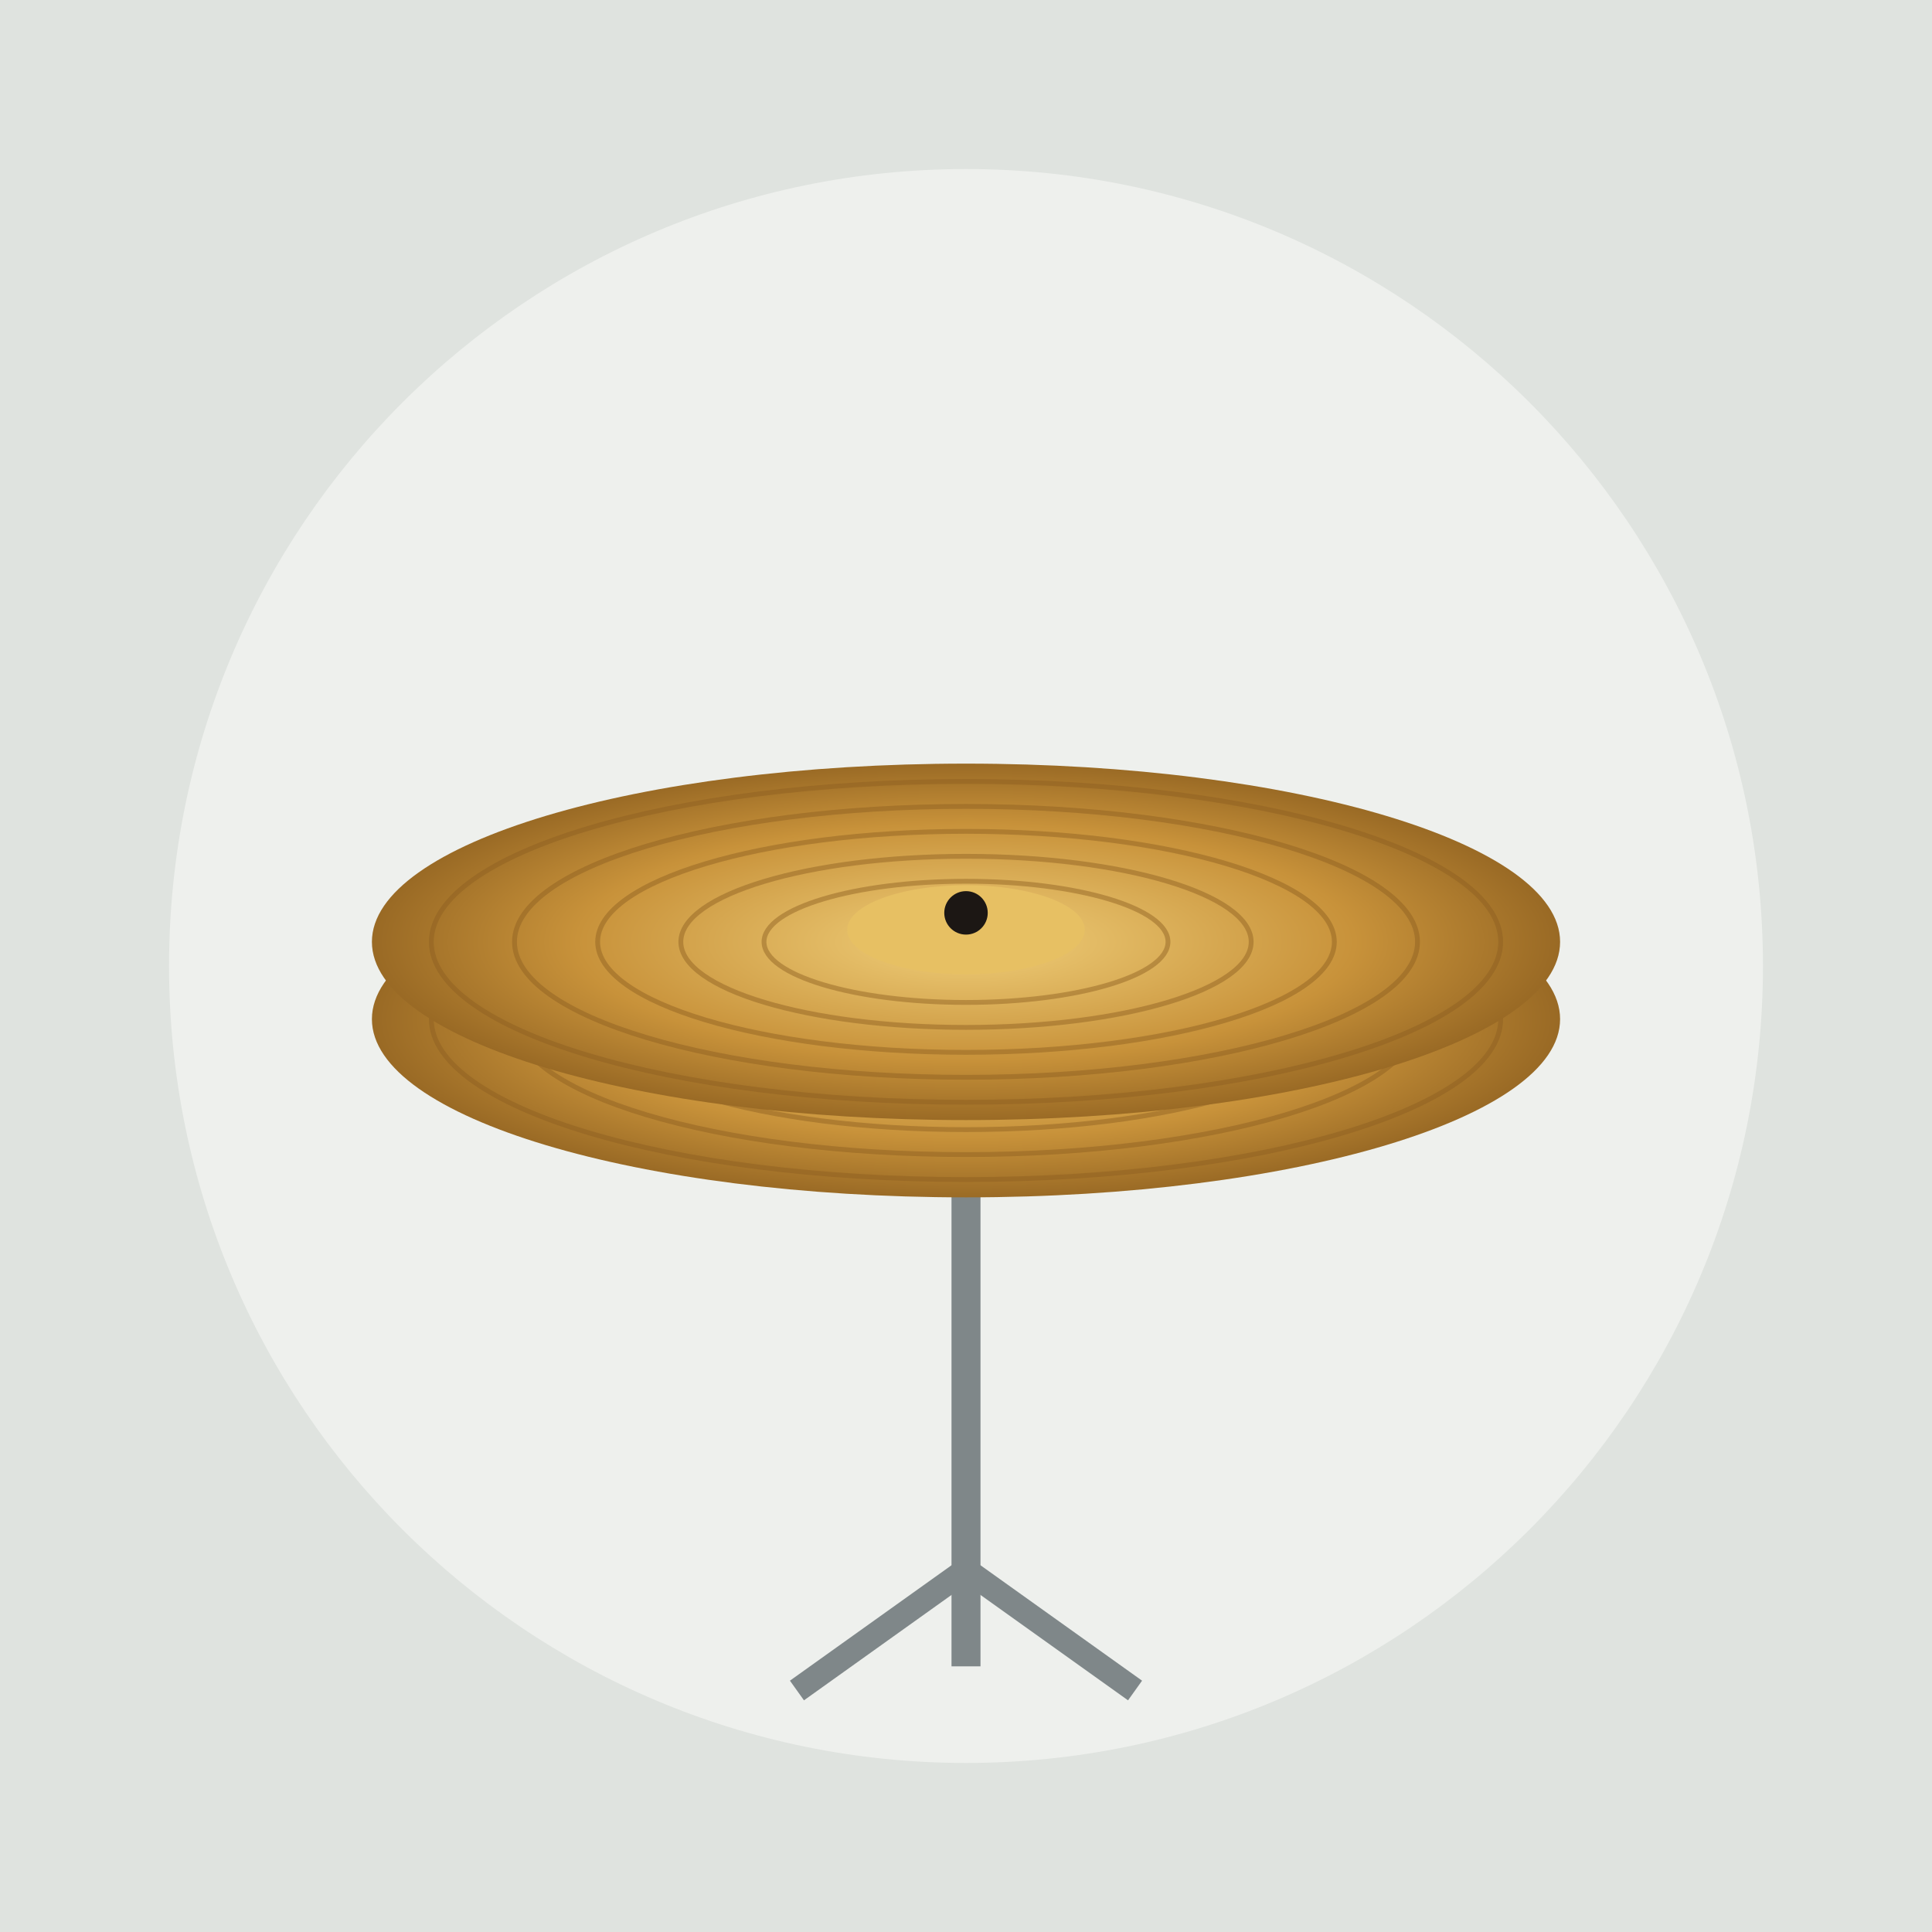
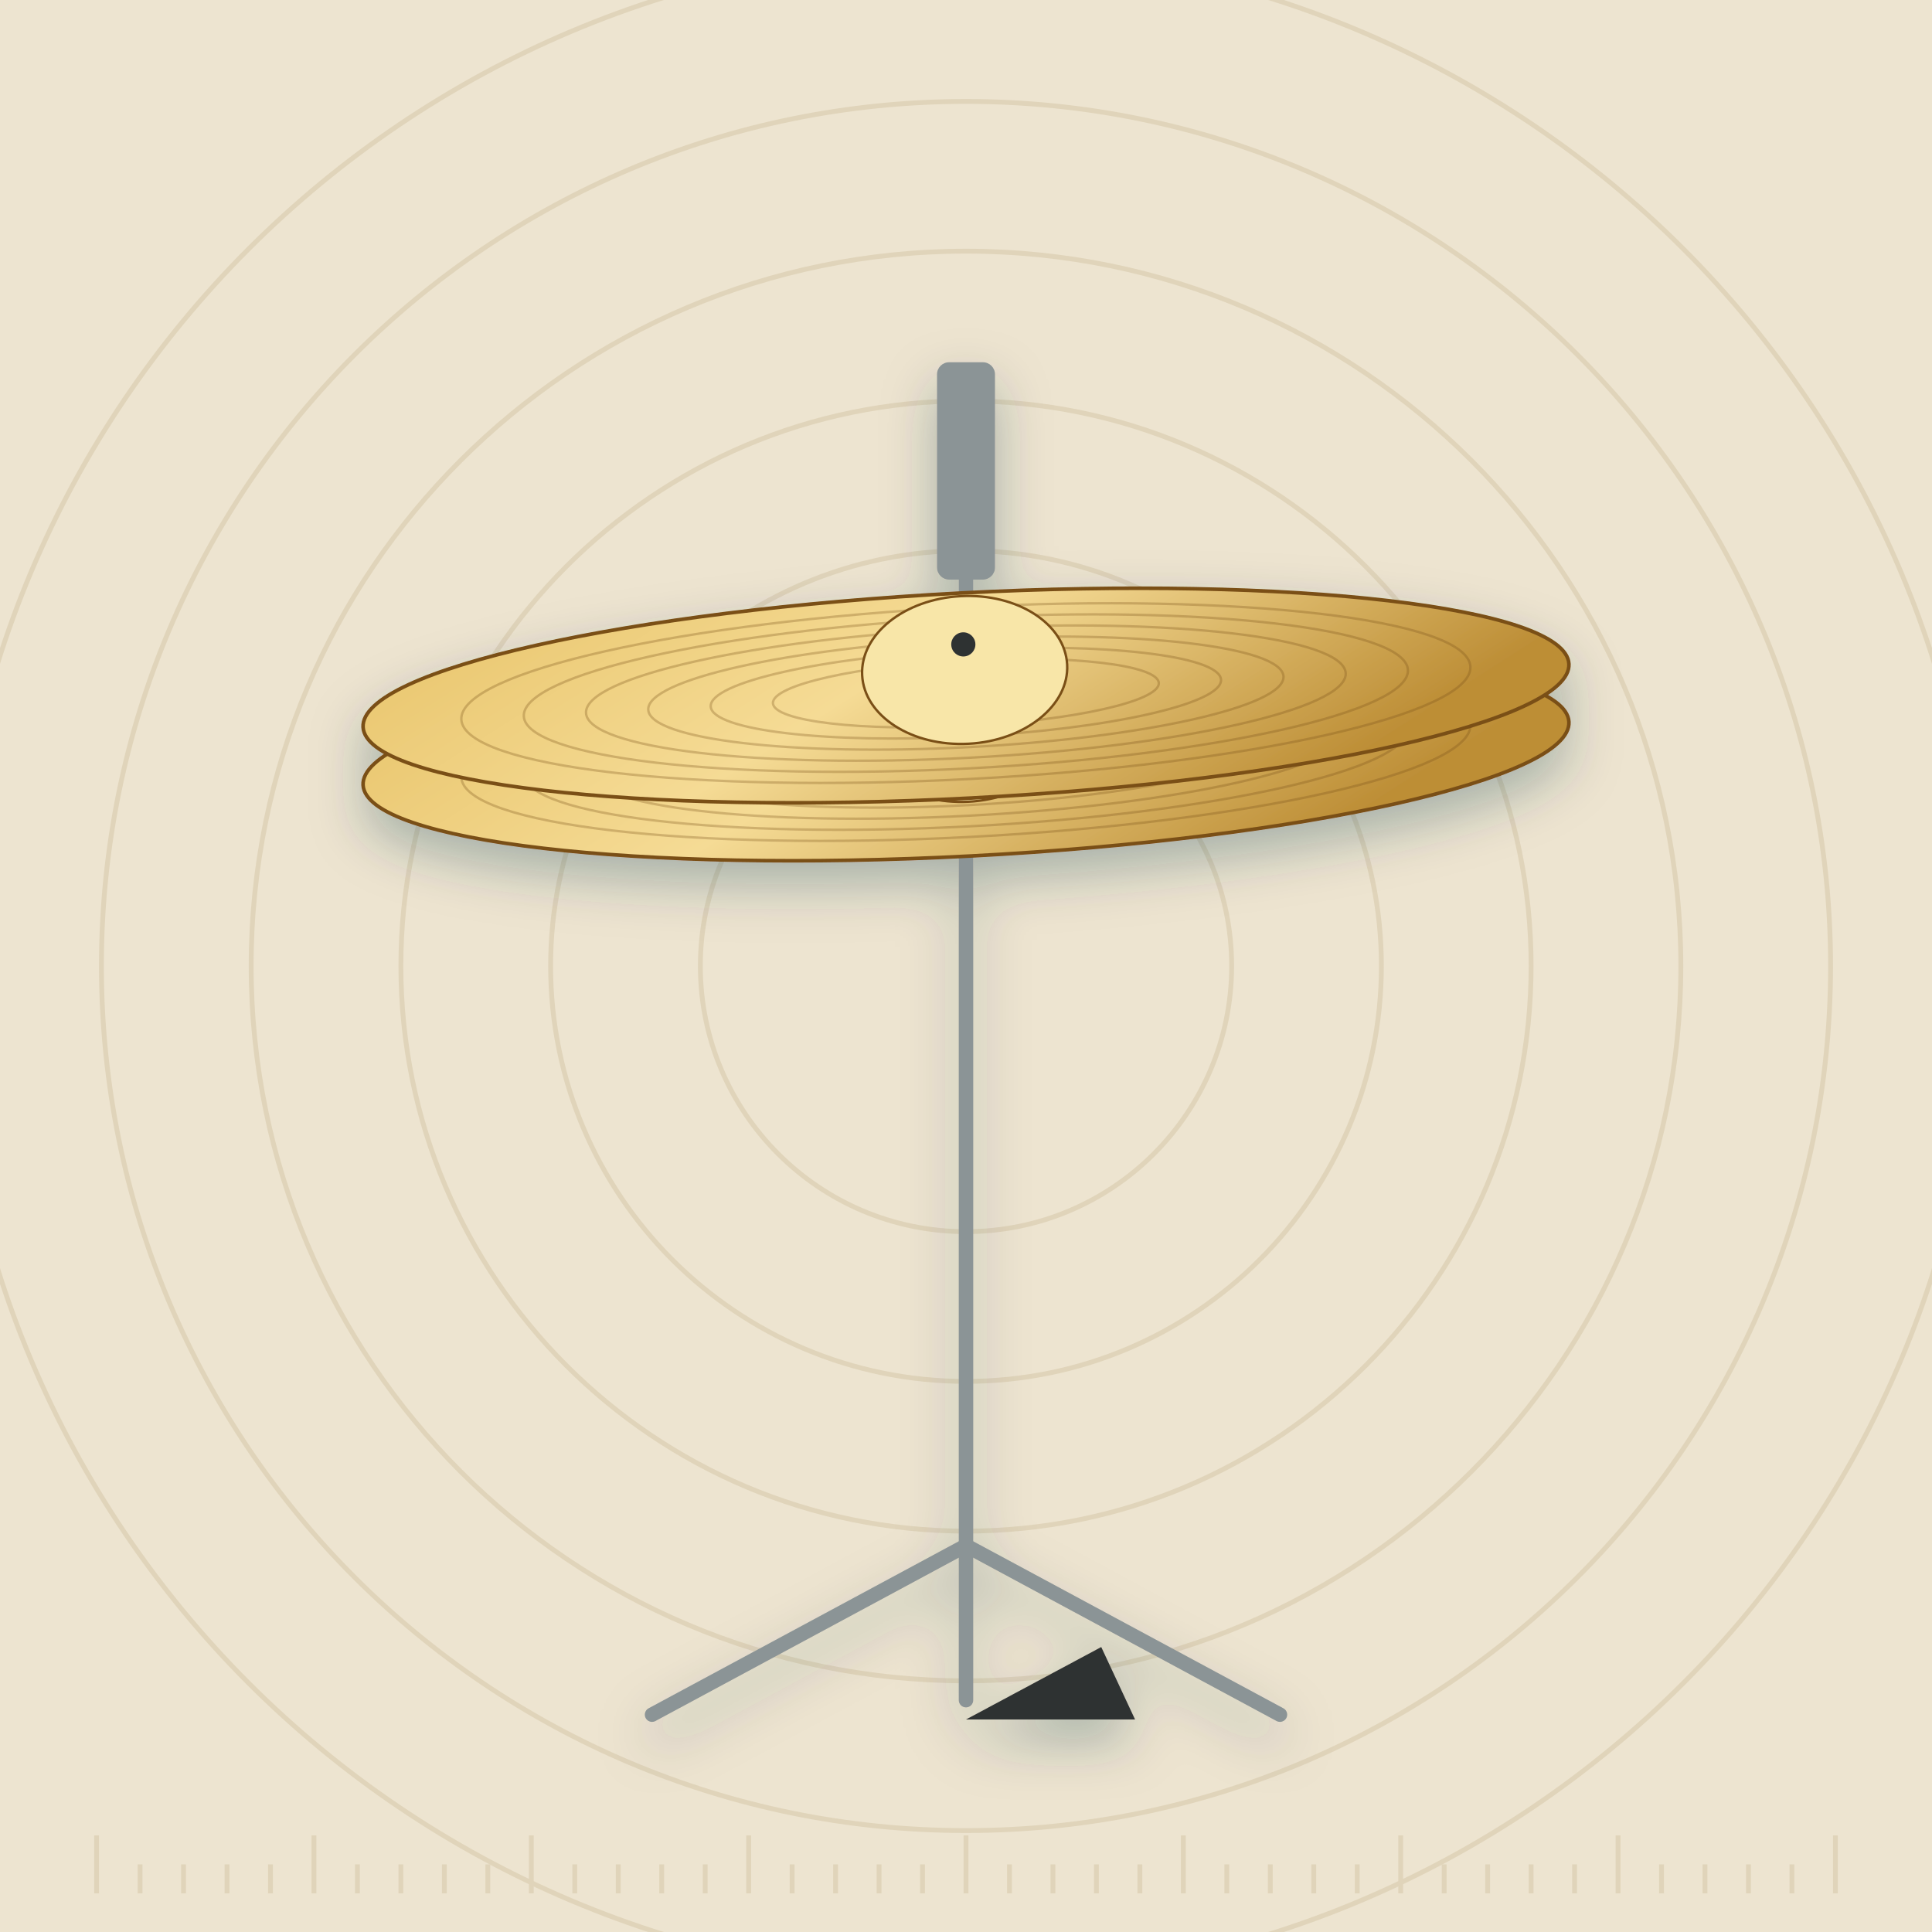
<svg xmlns="http://www.w3.org/2000/svg" viewBox="0 0 800 800">
  <defs>
-     <radialGradient id="cym" cx="50%" cy="50%" r="55%">
-       <stop offset="0" stop-color="#f0cf7a" />
-       <stop offset=".6" stop-color="#c8923a" />
-       <stop offset="1" stop-color="#8d5f1f" />
-     </radialGradient>
+     <filter id="s" x="-15%" y="-15%" width="130%" height="130%">
+       <feDropShadow dx="0" dy="9" stdDeviation="11" flood-color="#10394A" flood-opacity=".3" />
+     </filter>
+     <linearGradient id="g0" x1="0" y1="0" x2="1" y2="0.3">
+       <stop offset="0" stop-color="#E8C46A" />
+       <stop offset="0.5" stop-color="#F5DB95" />
+       <stop offset="1" stop-color="#BD8E36" />
+     </linearGradient>
  </defs>
-   <rect x="0" y="0" width="800" height="800" fill="#dfe3df" rx="0" />
-   <circle cx="400" cy="400" r="330" fill="#eef0ed" />
-   <line x1="400" y1="390" x2="400" y2="690" stroke="#7f8789" stroke-width="12" />
-   <line x1="330" y1="700" x2="400" y2="650" stroke="#7f8789" stroke-width="10" />
-   <line x1="470" y1="700" x2="400" y2="650" stroke="#7f8789" stroke-width="10" />
-   <ellipse cx="400" cy="422" rx="246" ry="73.8" fill="url(#cym)" />
-   <ellipse cx="400" cy="422" rx="221.4" ry="66.42" fill="none" stroke="#8d5f1f" stroke-opacity=".45" stroke-width="2" />
-   <ellipse cx="400" cy="422" rx="186.96" ry="56.088" fill="none" stroke="#8d5f1f" stroke-opacity=".45" stroke-width="2" />
-   <ellipse cx="400" cy="422" rx="152.52" ry="45.756" fill="none" stroke="#8d5f1f" stroke-opacity=".45" stroke-width="2" />
-   <ellipse cx="400" cy="422" rx="118.08" ry="35.424" fill="none" stroke="#8d5f1f" stroke-opacity=".45" stroke-width="2" />
-   <ellipse cx="400" cy="422" rx="83.64" ry="25.092" fill="none" stroke="#8d5f1f" stroke-opacity=".45" stroke-width="2" />
-   <ellipse cx="400" cy="417" rx="49.2" ry="18.45" fill="#e7c063" />
-   <ellipse cx="400" cy="390" rx="246" ry="73.8" fill="url(#cym)" />
-   <ellipse cx="400" cy="390" rx="221.4" ry="66.42" fill="none" stroke="#8d5f1f" stroke-opacity=".45" stroke-width="2" />
-   <ellipse cx="400" cy="390" rx="186.96" ry="56.088" fill="none" stroke="#8d5f1f" stroke-opacity=".45" stroke-width="2" />
-   <ellipse cx="400" cy="390" rx="152.52" ry="45.756" fill="none" stroke="#8d5f1f" stroke-opacity=".45" stroke-width="2" />
-   <ellipse cx="400" cy="390" rx="118.08" ry="35.424" fill="none" stroke="#8d5f1f" stroke-opacity=".45" stroke-width="2" />
-   <ellipse cx="400" cy="390" rx="83.64" ry="25.092" fill="none" stroke="#8d5f1f" stroke-opacity=".45" stroke-width="2" />
-   <ellipse cx="400" cy="385" rx="49.2" ry="18.45" fill="#e7c063" />
-   <circle cx="400" cy="378" r="9" fill="#1c1714" />
+   <rect x="0" y="0" width="800" height="800" fill="#EDE4D0" />
+   <circle cx="400" cy="400" r="110" fill="none" stroke="#E0D4BA" stroke-width="2" />
+   <circle cx="400" cy="400" r="172" fill="none" stroke="#E0D4BA" stroke-width="2" />
+   <circle cx="400" cy="400" r="234" fill="none" stroke="#E0D4BA" stroke-width="2" />
+   <circle cx="400" cy="400" r="296" fill="none" stroke="#E0D4BA" stroke-width="2" />
+   <circle cx="400" cy="400" r="358" fill="none" stroke="#E0D4BA" stroke-width="2" />
+   <circle cx="400" cy="400" r="420" fill="none" stroke="#E0D4BA" stroke-width="2" />
+   <line x1="40" y1="760" x2="40" y2="784" stroke="#E0D4BA" stroke-width="2" />
+   <line x1="58" y1="772" x2="58" y2="784" stroke="#E0D4BA" stroke-width="2" />
+   <line x1="76" y1="772" x2="76" y2="784" stroke="#E0D4BA" stroke-width="2" />
+   <line x1="94" y1="772" x2="94" y2="784" stroke="#E0D4BA" stroke-width="2" />
+   <line x1="112" y1="772" x2="112" y2="784" stroke="#E0D4BA" stroke-width="2" />
+   <line x1="130" y1="760" x2="130" y2="784" stroke="#E0D4BA" stroke-width="2" />
+   <line x1="148" y1="772" x2="148" y2="784" stroke="#E0D4BA" stroke-width="2" />
+   <line x1="166" y1="772" x2="166" y2="784" stroke="#E0D4BA" stroke-width="2" />
+   <line x1="184" y1="772" x2="184" y2="784" stroke="#E0D4BA" stroke-width="2" />
+   <line x1="202" y1="772" x2="202" y2="784" stroke="#E0D4BA" stroke-width="2" />
+   <line x1="220" y1="760" x2="220" y2="784" stroke="#E0D4BA" stroke-width="2" />
+   <line x1="238" y1="772" x2="238" y2="784" stroke="#E0D4BA" stroke-width="2" />
+   <line x1="256" y1="772" x2="256" y2="784" stroke="#E0D4BA" stroke-width="2" />
+   <line x1="274" y1="772" x2="274" y2="784" stroke="#E0D4BA" stroke-width="2" />
+   <line x1="292" y1="772" x2="292" y2="784" stroke="#E0D4BA" stroke-width="2" />
+   <line x1="310" y1="760" x2="310" y2="784" stroke="#E0D4BA" stroke-width="2" />
+   <line x1="328" y1="772" x2="328" y2="784" stroke="#E0D4BA" stroke-width="2" />
+   <line x1="346" y1="772" x2="346" y2="784" stroke="#E0D4BA" stroke-width="2" />
+   <line x1="364" y1="772" x2="364" y2="784" stroke="#E0D4BA" stroke-width="2" />
+   <line x1="382" y1="772" x2="382" y2="784" stroke="#E0D4BA" stroke-width="2" />
+   <line x1="400" y1="760" x2="400" y2="784" stroke="#E0D4BA" stroke-width="2" />
+   <line x1="418" y1="772" x2="418" y2="784" stroke="#E0D4BA" stroke-width="2" />
+   <line x1="436" y1="772" x2="436" y2="784" stroke="#E0D4BA" stroke-width="2" />
+   <line x1="454" y1="772" x2="454" y2="784" stroke="#E0D4BA" stroke-width="2" />
+   <line x1="472" y1="772" x2="472" y2="784" stroke="#E0D4BA" stroke-width="2" />
+   <line x1="490" y1="760" x2="490" y2="784" stroke="#E0D4BA" stroke-width="2" />
+   <line x1="508" y1="772" x2="508" y2="784" stroke="#E0D4BA" stroke-width="2" />
+   <line x1="526" y1="772" x2="526" y2="784" stroke="#E0D4BA" stroke-width="2" />
+   <line x1="544" y1="772" x2="544" y2="784" stroke="#E0D4BA" stroke-width="2" />
+   <line x1="562" y1="772" x2="562" y2="784" stroke="#E0D4BA" stroke-width="2" />
+   <line x1="580" y1="760" x2="580" y2="784" stroke="#E0D4BA" stroke-width="2" />
+   <line x1="598" y1="772" x2="598" y2="784" stroke="#E0D4BA" stroke-width="2" />
+   <line x1="616" y1="772" x2="616" y2="784" stroke="#E0D4BA" stroke-width="2" />
+   <line x1="634" y1="772" x2="634" y2="784" stroke="#E0D4BA" stroke-width="2" />
+   <line x1="652" y1="772" x2="652" y2="784" stroke="#E0D4BA" stroke-width="2" />
+   <line x1="670" y1="760" x2="670" y2="784" stroke="#E0D4BA" stroke-width="2" />
+   <line x1="688" y1="772" x2="688" y2="784" stroke="#E0D4BA" stroke-width="2" />
+   <line x1="706" y1="772" x2="706" y2="784" stroke="#E0D4BA" stroke-width="2" />
+   <line x1="724" y1="772" x2="724" y2="784" stroke="#E0D4BA" stroke-width="2" />
+   <line x1="742" y1="772" x2="742" y2="784" stroke="#E0D4BA" stroke-width="2" />
+   <line x1="760" y1="760" x2="760" y2="784" stroke="#E0D4BA" stroke-width="2" />
+   <g filter="url(#s)">
+     <line x1="400" y1="180" x2="400" y2="640" stroke="#8B9496" stroke-width="6" stroke-linecap="round" />
+     <rect x="388" y="150" width="24" height="90" fill="#8B9496" rx="5" />
+     <line x1="400" y1="640" x2="270" y2="710" stroke="#8B9496" stroke-width="6" stroke-linecap="round" />
+     <line x1="400" y1="640" x2="530" y2="710" stroke="#8B9496" stroke-width="6" stroke-linecap="round" />
+     <line x1="400" y1="640" x2="400" y2="704" stroke="#8B9496" stroke-width="6" stroke-linecap="round" />
+     <path d="M 400 712 L 470 712 L 456 682 Z" fill="#2F3033" />
+     <g transform="rotate(-3 400 312)">
+       <ellipse cx="400" cy="312" rx="250" ry="42.5" fill="url(#g0)" stroke="#7A4F18" stroke-width="1.5" />
+       <ellipse cx="400" cy="311" rx="80" ry="13.6" fill="none" stroke="#7A4F18" stroke-width="1" opacity="0.3" />
+       <ellipse cx="400" cy="311" rx="105.8" ry="18" fill="none" stroke="#7A4F18" stroke-width="1" opacity="0.3" />
+       <ellipse cx="400" cy="311" rx="131.7" ry="22.4" fill="none" stroke="#7A4F18" stroke-width="1" opacity="0.3" />
+       <ellipse cx="400" cy="311" rx="157.5" ry="26.8" fill="none" stroke="#7A4F18" stroke-width="1" opacity="0.3" />
+       <ellipse cx="400" cy="311" rx="183.3" ry="31.2" fill="none" stroke="#7A4F18" stroke-width="1" opacity="0.3" />
+       <ellipse cx="400" cy="311" rx="209.2" ry="35.6" fill="none" stroke="#7A4F18" stroke-width="1" opacity="0.3" />
+       <ellipse cx="400" cy="301.4" rx="42.5" ry="30.6" fill="#F8E6A8" stroke="#7A4F18" stroke-width="1" />
+       <circle cx="400" cy="290.8" r="5" fill="#2F3033" />
+     </g>
+     <g transform="rotate(-3 400 288)">
+       <ellipse cx="400" cy="288" rx="250" ry="42.5" fill="url(#g0)" stroke="#7A4F18" stroke-width="1.5" />
+       <ellipse cx="400" cy="287" rx="80" ry="13.6" fill="none" stroke="#7A4F18" stroke-width="1" opacity="0.3" />
+       <ellipse cx="400" cy="287" rx="105.8" ry="18" fill="none" stroke="#7A4F18" stroke-width="1" opacity="0.3" />
+       <ellipse cx="400" cy="287" rx="131.7" ry="22.4" fill="none" stroke="#7A4F18" stroke-width="1" opacity="0.3" />
+       <ellipse cx="400" cy="287" rx="157.5" ry="26.8" fill="none" stroke="#7A4F18" stroke-width="1" opacity="0.3" />
+       <ellipse cx="400" cy="287" rx="183.3" ry="31.2" fill="none" stroke="#7A4F18" stroke-width="1" opacity="0.3" />
+       <ellipse cx="400" cy="287" rx="209.2" ry="35.6" fill="none" stroke="#7A4F18" stroke-width="1" opacity="0.3" />
+       <ellipse cx="400" cy="277.4" rx="42.5" ry="30.6" fill="#F8E6A8" stroke="#7A4F18" stroke-width="1" />
+       <circle cx="400" cy="266.8" r="5" fill="#2F3033" />
+     </g>
+   </g>
</svg>
